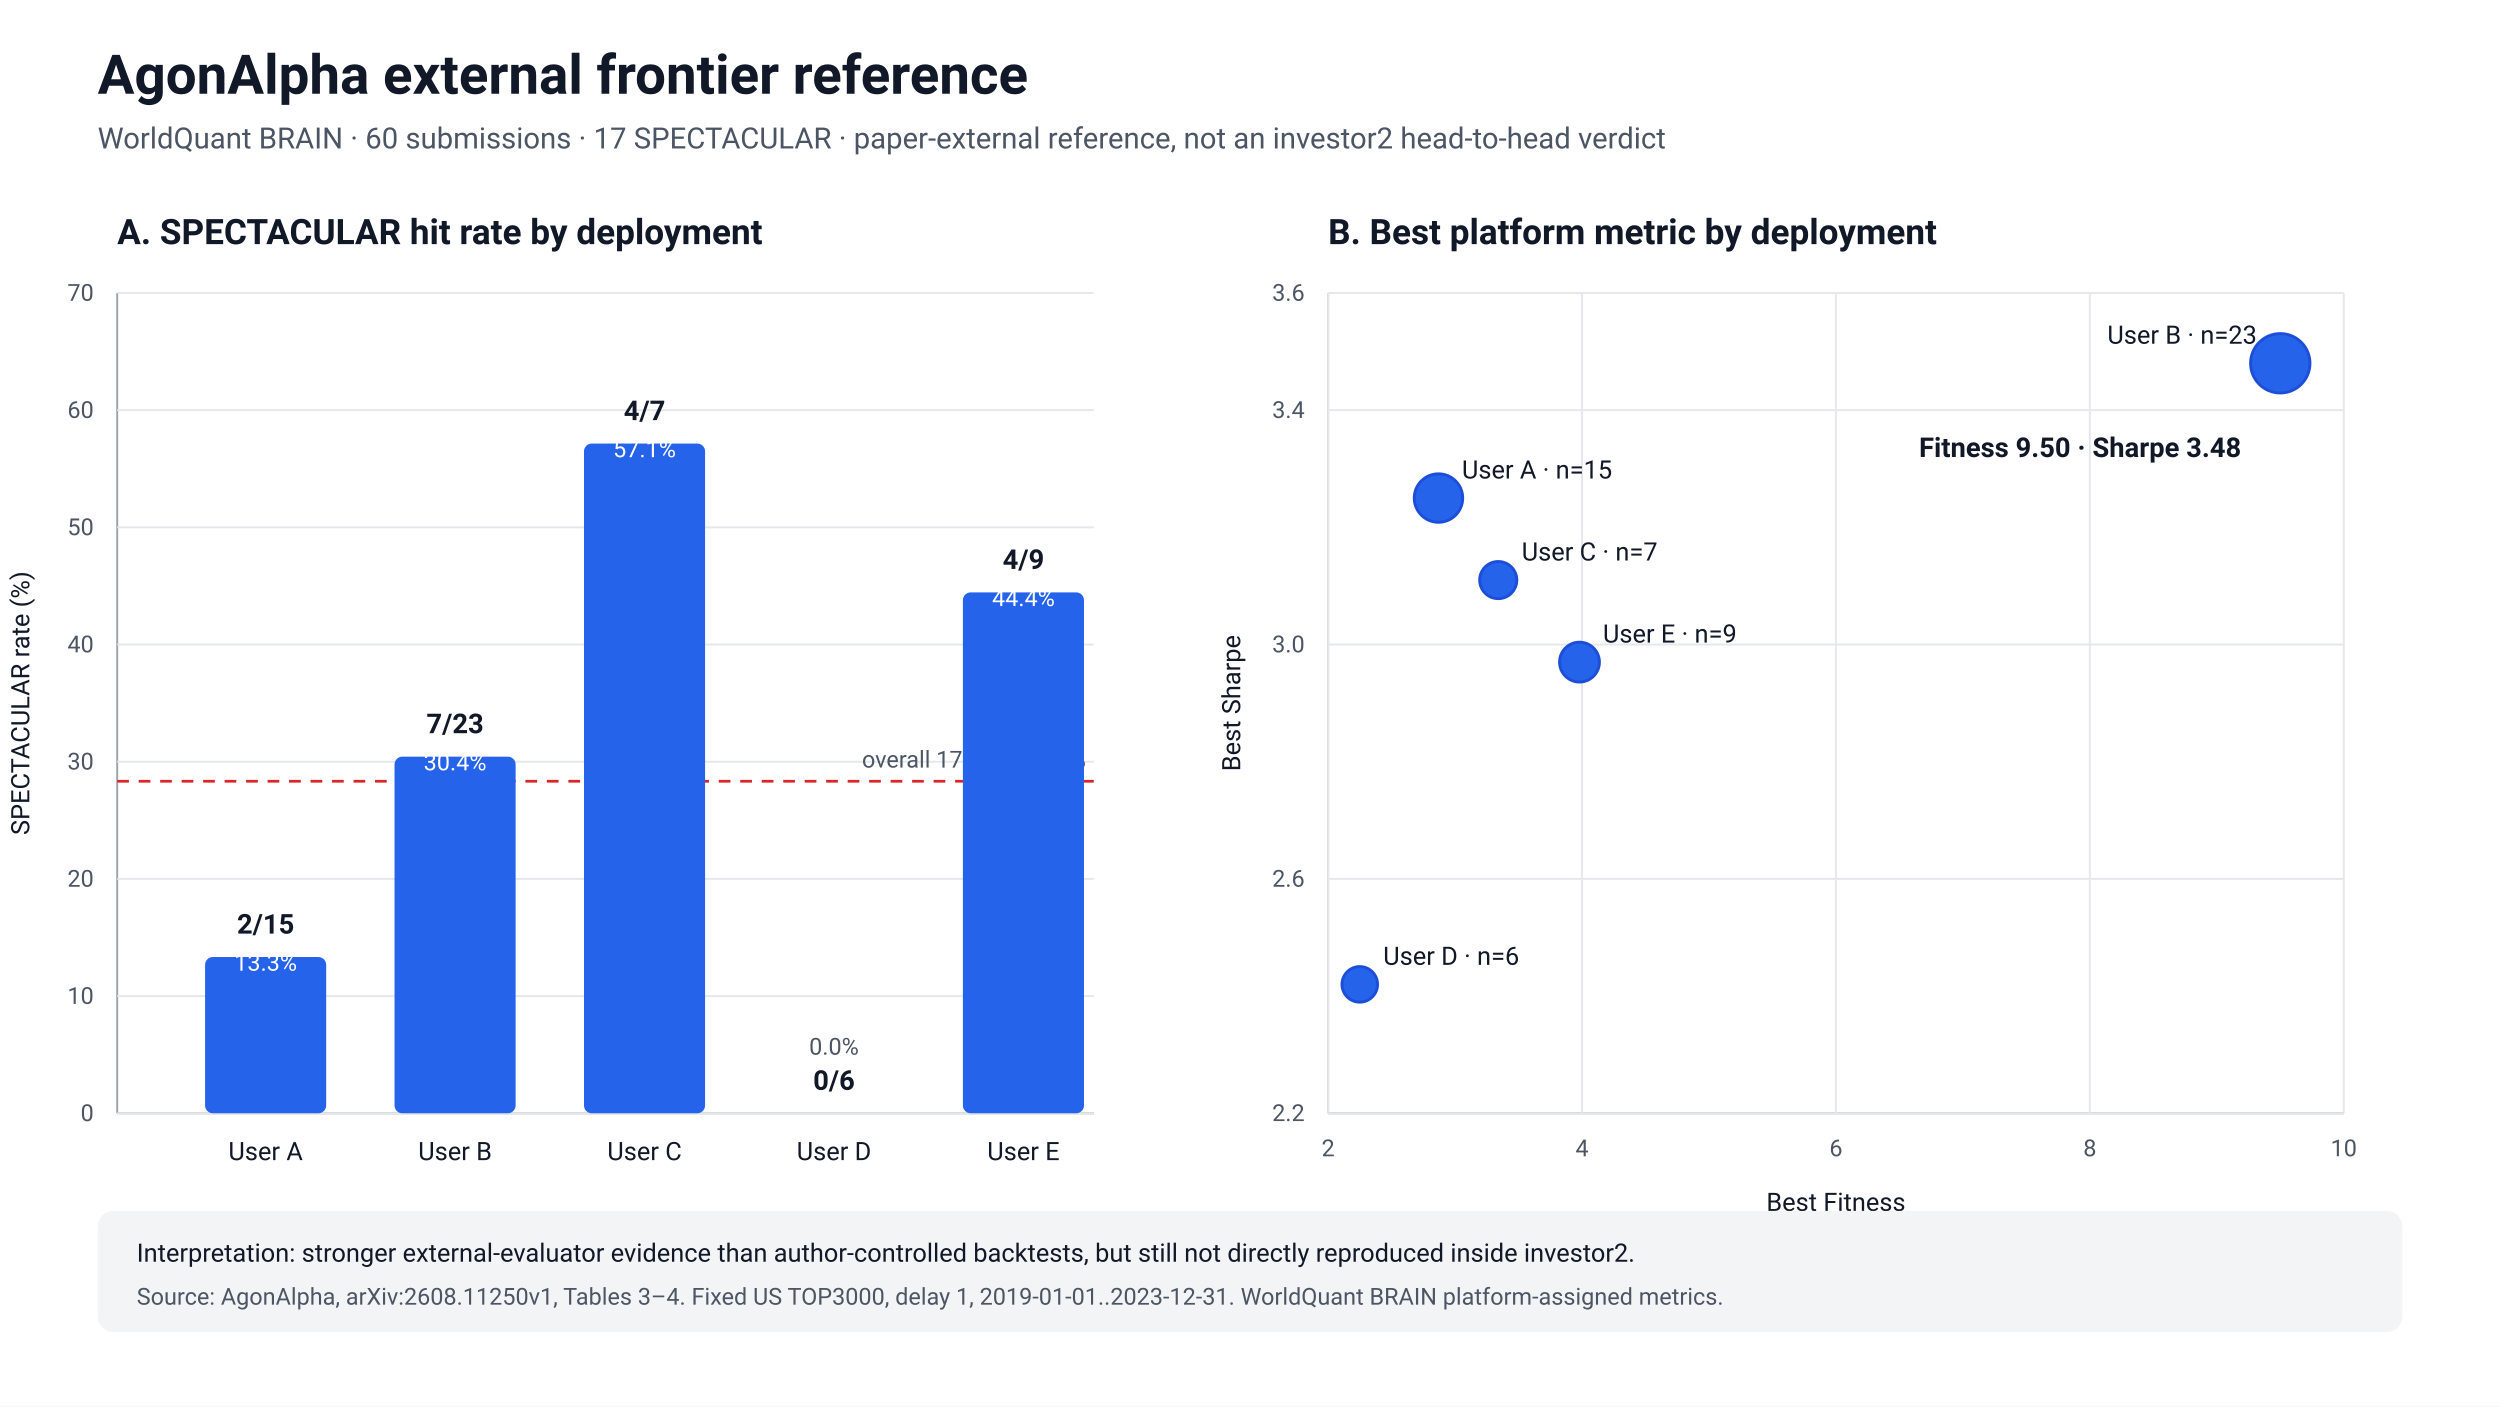
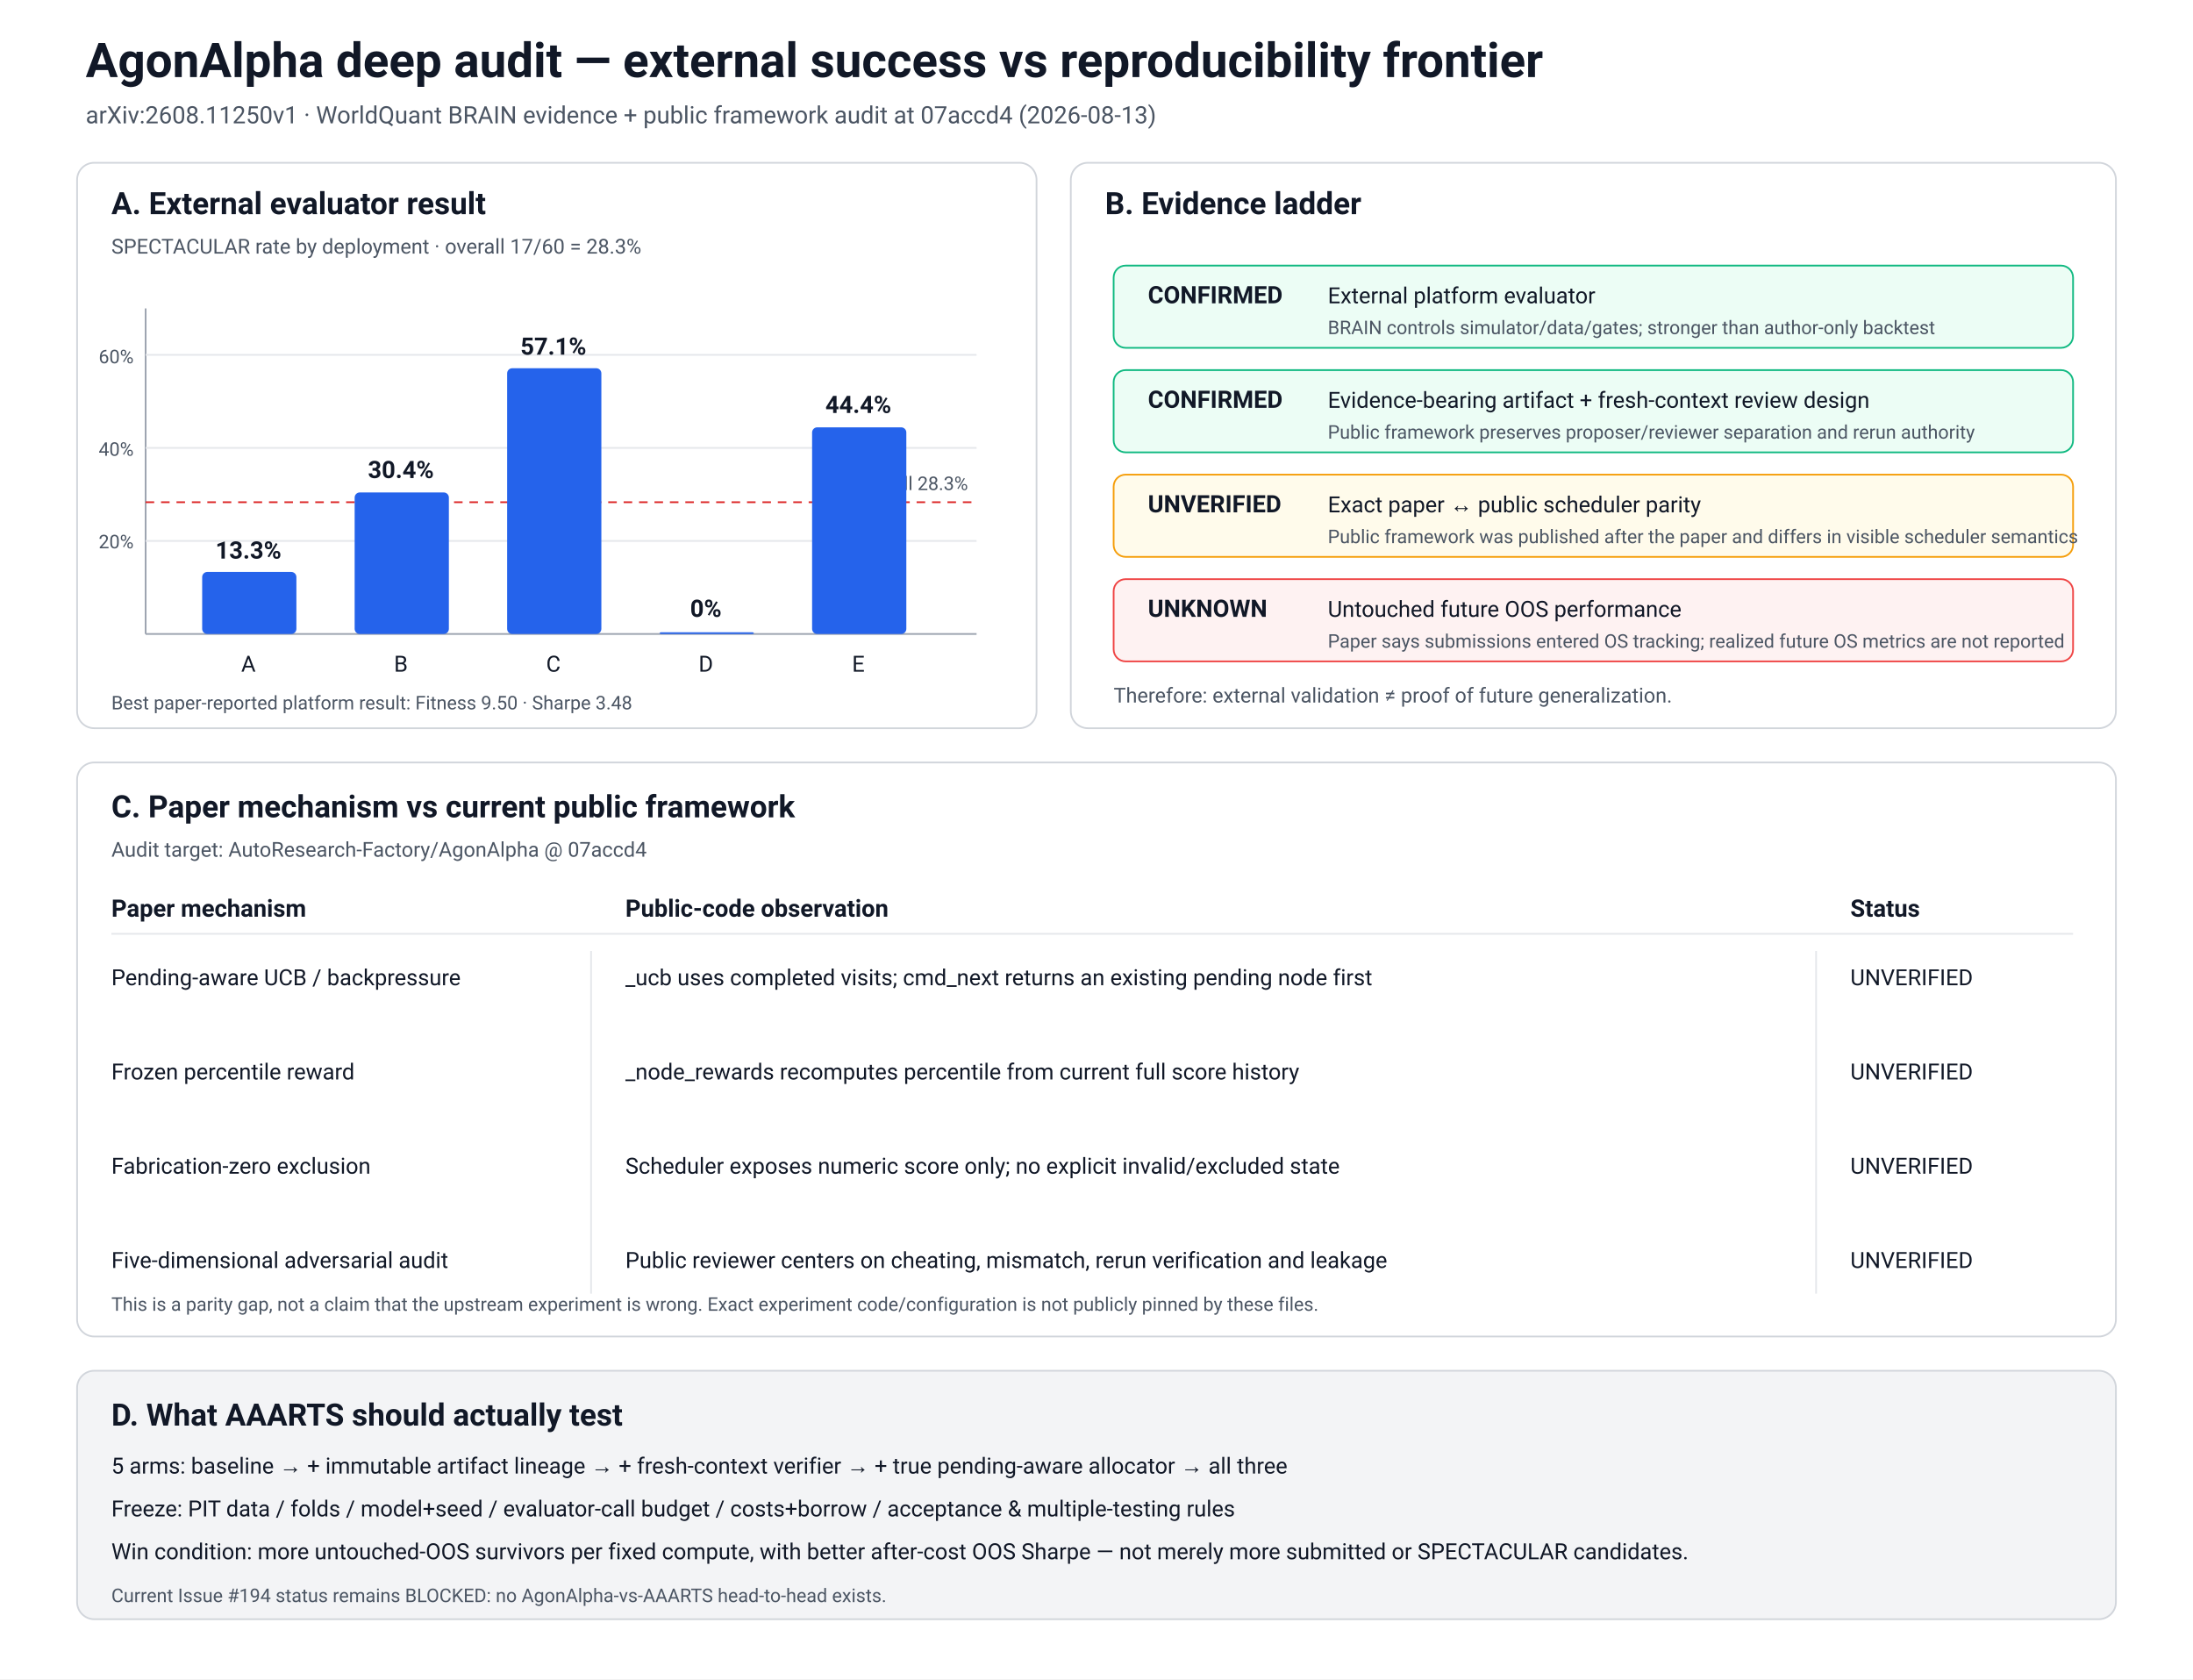
- <svg xmlns="http://www.w3.org/2000/svg" width="1280" height="720" viewBox="0 0 1280 720">
-   <rect width="1280" height="720" fill="#fff" />
+ <svg xmlns="http://www.w3.org/2000/svg" width="1280" height="980" viewBox="0 0 1280 980">
+   <rect width="1280" height="980" fill="#ffffff" />
  <style>
- text{font-family:-apple-system,BlinkMacSystemFont,"Segoe UI",Roboto,Arial,sans-serif;fill:#111827}
- .title{font-size:28px;font-weight:700}.sub{font-size:15px;fill:#4b5563}.h2{font-size:18px;font-weight:700}
- .lab{font-size:13px}.small{font-size:12px;fill:#4b5563}.num{font-size:14px;font-weight:700}
- .axis{stroke:#9ca3af;stroke-width:1}.grid{stroke:#e5e7eb;stroke-width:1}.bar{fill:#2563eb}.dot{fill:#2563eb;stroke:#1d4ed8;stroke-width:1.5}
- </style>
-   <text x="50" y="48" class="title">AgonAlpha external frontier reference</text>
-   <text x="50" y="76" class="sub">WorldQuant BRAIN · 60 submissions · 17 SPECTACULAR · paper-external reference, not an investor2 head-to-head verdict</text>
-   <text x="60" y="125" class="h2">A. SPECTACULAR hit rate by deployment</text>
-   <line x1="60" y1="570" x2="560" y2="570" class="axis" />
-   <line x1="60" y1="150" x2="60" y2="570" class="axis" />
-   <line x1="60" y1="570.0" x2="560" y2="570.0" class="grid" />
-   <text x="48" y="574.0" text-anchor="end" class="small">0</text>
-   <line x1="60" y1="510.0" x2="560" y2="510.0" class="grid" />
-   <text x="48" y="514.0" text-anchor="end" class="small">10</text>
-   <line x1="60" y1="450.0" x2="560" y2="450.0" class="grid" />
-   <text x="48" y="454.0" text-anchor="end" class="small">20</text>
-   <line x1="60" y1="390.0" x2="560" y2="390.0" class="grid" />
-   <text x="48" y="394.0" text-anchor="end" class="small">30</text>
-   <line x1="60" y1="330.0" x2="560" y2="330.0" class="grid" />
-   <text x="48" y="334.0" text-anchor="end" class="small">40</text>
-   <line x1="60" y1="270.0" x2="560" y2="270.0" class="grid" />
-   <text x="48" y="274.0" text-anchor="end" class="small">50</text>
-   <line x1="60" y1="210.0" x2="560" y2="210.0" class="grid" />
-   <text x="48" y="214.0" text-anchor="end" class="small">60</text>
-   <line x1="60" y1="150.0" x2="560" y2="150.0" class="grid" />
-   <text x="48" y="154.0" text-anchor="end" class="small">70</text>
-   <text x="15" y="360.0" transform="rotate(-90 15 360.0)" text-anchor="middle" class="lab">SPECTACULAR rate (%)</text>
-   <line x1="60" y1="400.0" x2="560" y2="400.0" stroke="#dc2626" stroke-dasharray="6 5" stroke-width="1.4" />
-   <text x="556" y="393.0" text-anchor="end" class="small">overall 17/60 = 28.3%</text>
-   <rect x="105" y="490.0" width="62" height="80.0" rx="4" class="bar" />
-   <text x="136.0" y="478.0" text-anchor="middle" class="num">2/15</text>
-   <text x="136.0" y="497.0" text-anchor="middle" class="small" style="fill:#fff">13.3%</text>
-   <text x="136.0" y="594" text-anchor="middle" class="lab">User A</text>
-   <rect x="202" y="387.4" width="62" height="182.6" rx="4" class="bar" />
-   <text x="233.0" y="375.4" text-anchor="middle" class="num">7/23</text>
-   <text x="233.0" y="394.4" text-anchor="middle" class="small" style="fill:#fff">30.4%</text>
-   <text x="233.0" y="594" text-anchor="middle" class="lab">User B</text>
-   <rect x="299" y="227.1" width="62" height="342.9" rx="4" class="bar" />
-   <text x="330.0" y="215.1" text-anchor="middle" class="num">4/7</text>
-   <text x="330.0" y="234.1" text-anchor="middle" class="small" style="fill:#fff">57.1%</text>
-   <text x="330.0" y="594" text-anchor="middle" class="lab">User C</text>
-   <rect x="396" y="570.0" width="62" height="0.0" rx="4" class="bar" />
-   <text x="427.0" y="558.0" text-anchor="middle" class="num">0/6</text>
-   <text x="427.0" y="540.0" text-anchor="middle" class="small">0.0%</text>
-   <text x="427.0" y="594" text-anchor="middle" class="lab">User D</text>
-   <rect x="493" y="303.3" width="62" height="266.7" rx="4" class="bar" />
-   <text x="524.0" y="291.3" text-anchor="middle" class="num">4/9</text>
-   <text x="524.0" y="310.3" text-anchor="middle" class="small" style="fill:#fff">44.4%</text>
-   <text x="524.0" y="594" text-anchor="middle" class="lab">User E</text>
-   <text x="680" y="125" class="h2">B. Best platform metric by deployment</text>
-   <line x1="680" y1="570" x2="1200" y2="570" class="axis" />
-   <line x1="680" y1="150" x2="680" y2="570" class="axis" />
-   <line x1="680.0" y1="150" x2="680.0" y2="570" class="grid" />
-   <text x="680.0" y="592" text-anchor="middle" class="small">2</text>
-   <line x1="810.0" y1="150" x2="810.0" y2="570" class="grid" />
-   <text x="810.0" y="592" text-anchor="middle" class="small">4</text>
-   <line x1="940.0" y1="150" x2="940.0" y2="570" class="grid" />
-   <text x="940.0" y="592" text-anchor="middle" class="small">6</text>
-   <line x1="1070.0" y1="150" x2="1070.0" y2="570" class="grid" />
-   <text x="1070.0" y="592" text-anchor="middle" class="small">8</text>
-   <line x1="1200.0" y1="150" x2="1200.0" y2="570" class="grid" />
-   <text x="1200.0" y="592" text-anchor="middle" class="small">10</text>
-   <line x1="680" y1="570.0" x2="1200" y2="570.0" class="grid" />
-   <text x="668" y="574.0" text-anchor="end" class="small">2.2</text>
-   <line x1="680" y1="450.0" x2="1200" y2="450.0" class="grid" />
-   <text x="668" y="454.0" text-anchor="end" class="small">2.6</text>
-   <line x1="680" y1="330.0" x2="1200" y2="330.0" class="grid" />
-   <text x="668" y="334.0" text-anchor="end" class="small">3.0</text>
-   <line x1="680" y1="210.0" x2="1200" y2="210.0" class="grid" />
-   <text x="668" y="214.0" text-anchor="end" class="small">3.4</text>
-   <line x1="680" y1="150.0" x2="1200" y2="150.0" class="grid" />
-   <text x="668" y="154.0" text-anchor="end" class="small">3.6</text>
-   <text x="940.0" y="620" text-anchor="middle" class="lab">Best Fitness</text>
-   <text x="635" y="360.0" transform="rotate(-90 635 360.0)" text-anchor="middle" class="lab">Best Sharpe</text>
-   <circle cx="736.5" cy="255.0" r="12.4" class="dot" />
-   <text x="748.5" y="245.0" text-anchor="start" class="lab">User A · n=15</text>
-   <circle cx="1167.5" cy="186.0" r="15.2" class="dot" />
-   <text x="1155.5" y="176.0" text-anchor="end" class="lab">User B · n=23</text>
-   <circle cx="767.1" cy="297.0" r="9.5" class="dot" />
-   <text x="779.1" y="287.0" text-anchor="start" class="lab">User C · n=7</text>
-   <circle cx="696.2" cy="504.0" r="9.1" class="dot" />
-   <text x="708.2" y="494.0" text-anchor="start" class="lab">User D · n=6</text>
-   <circle cx="808.7" cy="339.0" r="10.2" class="dot" />
-   <text x="820.7" y="329.0" text-anchor="start" class="lab">User E · n=9</text>
-   <text x="1147.5" y="234.0" text-anchor="end" class="num">Fitness 9.50 · Sharpe 3.48</text>
-   <rect x="50" y="620" width="1180" height="62" rx="8" fill="#f3f4f6" />
-   <text x="70" y="646" class="lab">Interpretation: stronger external-evaluator evidence than author-controlled backtests, but still not directly reproduced inside investor2.</text>
-   <text x="70" y="668" class="small">Source: AgonAlpha, arXiv:2608.11250v1, Tables 3–4. Fixed US TOP3000, delay 1, 2019-01-01..2023-12-31. WorldQuant BRAIN platform-assigned metrics.</text>
+ text{font-family:-apple-system,BlinkMacSystemFont,"Segoe UI",Roboto,Arial,sans-serif;fill:#111827}.title{font-size:28px;font-weight:700}.sub{font-size:14px;fill:#4b5563}.h2{font-size:18px;font-weight:700}.lab{font-size:13px}.small{font-size:12px;fill:#4b5563}.tiny{font-size:11px;fill:#4b5563}.num{font-size:14px;font-weight:700}.card{fill:#fff;stroke:#d1d5db}.pass{fill:#ecfdf5;stroke:#10b981}.warn{fill:#fffbeb;stroke:#f59e0b}.unknown{fill:#fef2f2;stroke:#ef4444}.bar{fill:#2563eb}.grid{stroke:#e5e7eb}.axis{stroke:#9ca3af}.line{stroke:#6b7280;stroke-width:1.5}</style>
+   <text x="50" y="45" class="title">AgonAlpha deep audit — external success vs reproducibility frontier</text>
+   <text x="50" y="72" class="sub">arXiv:2608.11250v1 · WorldQuant BRAIN evidence + public framework audit at 07accd4 (2026-08-13)</text>
+   <rect x="45" y="95" width="560" height="330" rx="10" class="card" />
+   <text x="65" y="125" class="h2">A. External evaluator result</text>
+   <text x="65" y="148" class="small">SPECTACULAR rate by deployment · overall 17/60 = 28.3%</text>
+   <line x1="85" y1="370" x2="570" y2="370" class="axis" />
+   <line x1="85" y1="180" x2="85" y2="370" class="axis" />
+   <line x1="85" y1="315.7" x2="570" y2="315.7" class="grid" />
+   <text x="78" y="320" text-anchor="end" class="tiny">20%</text>
+   <line x1="85" y1="261.4" x2="570" y2="261.4" class="grid" />
+   <text x="78" y="266" text-anchor="end" class="tiny">40%</text>
+   <line x1="85" y1="207.1" x2="570" y2="207.1" class="grid" />
+   <text x="78" y="212" text-anchor="end" class="tiny">60%</text>
+   <line x1="85" y1="293.1" x2="570" y2="293.1" stroke="#dc2626" stroke-dasharray="5 4" />
+   <text x="565" y="286" text-anchor="end" class="tiny">overall 28.3%</text>
+   <rect x="118" y="333.8" width="55" height="36.2" rx="3" class="bar" />
+   <text x="145" y="326" text-anchor="middle" class="num">13.3%</text>
+   <text x="145" y="392" text-anchor="middle" class="lab">A</text>
+   <rect x="207" y="287.4" width="55" height="82.6" rx="3" class="bar" />
+   <text x="234" y="279" text-anchor="middle" class="num">30.4%</text>
+   <text x="234" y="392" text-anchor="middle" class="lab">B</text>
+   <rect x="296" y="214.9" width="55" height="155.1" rx="3" class="bar" />
+   <text x="323" y="207" text-anchor="middle" class="num">57.1%</text>
+   <text x="323" y="392" text-anchor="middle" class="lab">C</text>
+   <rect x="385" y="369" width="55" height="1" rx="1" class="bar" />
+   <text x="412" y="360" text-anchor="middle" class="num">0%</text>
+   <text x="412" y="392" text-anchor="middle" class="lab">D</text>
+   <rect x="474" y="249.4" width="55" height="120.6" rx="3" class="bar" />
+   <text x="501" y="241" text-anchor="middle" class="num">44.4%</text>
+   <text x="501" y="392" text-anchor="middle" class="lab">E</text>
+   <text x="65" y="414" class="tiny">Best paper-reported platform result: Fitness 9.50 · Sharpe 3.48</text>
+   <rect x="625" y="95" width="610" height="330" rx="10" class="card" />
+   <text x="645" y="125" class="h2">B. Evidence ladder</text>
+   <rect x="650" y="155" width="560" height="48" rx="7" class="pass" />
+   <text x="670" y="177" class="num">CONFIRMED</text>
+   <text x="775" y="177" class="lab">External platform evaluator</text>
+   <text x="775" y="195" class="tiny">BRAIN controls simulator/data/gates; stronger than author-only backtest</text>
+   <rect x="650" y="216" width="560" height="48" rx="7" class="pass" />
+   <text x="670" y="238" class="num">CONFIRMED</text>
+   <text x="775" y="238" class="lab">Evidence-bearing artifact + fresh-context review design</text>
+   <text x="775" y="256" class="tiny">Public framework preserves proposer/reviewer separation and rerun authority</text>
+   <rect x="650" y="277" width="560" height="48" rx="7" class="warn" />
+   <text x="670" y="299" class="num">UNVERIFIED</text>
+   <text x="775" y="299" class="lab">Exact paper ↔ public scheduler parity</text>
+   <text x="775" y="317" class="tiny">Public framework was published after the paper and differs in visible scheduler semantics</text>
+   <rect x="650" y="338" width="560" height="48" rx="7" class="unknown" />
+   <text x="670" y="360" class="num">UNKNOWN</text>
+   <text x="775" y="360" class="lab">Untouched future OOS performance</text>
+   <text x="775" y="378" class="tiny">Paper says submissions entered OS tracking; realized future OS metrics are not reported</text>
+   <text x="650" y="410" class="small">Therefore: external validation ≠ proof of future generalization.</text>
+   <rect x="45" y="445" width="1190" height="335" rx="10" class="card" />
+   <text x="65" y="477" class="h2">C. Paper mechanism vs current public framework</text>
+   <text x="65" y="500" class="small">Audit target: AutoResearch-Factory/AgonAlpha @ 07accd4</text>
+   <text x="65" y="535" class="num">Paper mechanism</text>
+   <text x="365" y="535" class="num">Public-code observation</text>
+   <text x="1080" y="535" class="num">Status</text>
+   <line x1="65" y1="545" x2="1210" y2="545" class="grid" />
+   <text x="65" y="575" class="lab">Pending-aware UCB / backpressure</text>
+   <text x="365" y="575" class="lab">_ucb uses completed visits; cmd_next returns an existing pending node first</text>
+   <text x="1080" y="575" class="lab">UNVERIFIED</text>
+   <text x="65" y="630" class="lab">Frozen percentile reward</text>
+   <text x="365" y="630" class="lab">_node_rewards recomputes percentile from current full score history</text>
+   <text x="1080" y="630" class="lab">UNVERIFIED</text>
+   <text x="65" y="685" class="lab">Fabrication-zero exclusion</text>
+   <text x="365" y="685" class="lab">Scheduler exposes numeric score only; no explicit invalid/excluded state</text>
+   <text x="1080" y="685" class="lab">UNVERIFIED</text>
+   <text x="65" y="740" class="lab">Five-dimensional adversarial audit</text>
+   <text x="365" y="740" class="lab">Public reviewer centers on cheating, mismatch, rerun verification and leakage</text>
+   <text x="1080" y="740" class="lab">UNVERIFIED</text>
+   <line x1="345" y1="555" x2="345" y2="755" class="grid" />
+   <line x1="1060" y1="555" x2="1060" y2="755" class="grid" />
+   <text x="65" y="765" class="tiny">This is a parity gap, not a claim that the upstream experiment is wrong. Exact experiment code/configuration is not publicly pinned by these files.</text>
+   <rect x="45" y="800" width="1190" height="145" rx="10" fill="#f3f4f6" stroke="#d1d5db" />
+   <text x="65" y="832" class="h2">D. What AAARTS should actually test</text>
+   <text x="65" y="860" class="lab">5 arms: baseline → + immutable artifact lineage → + fresh-context verifier → + true pending-aware allocator → all three</text>
+   <text x="65" y="885" class="lab">Freeze: PIT data / folds / model+seed / evaluator-call budget / costs+borrow / acceptance &amp; multiple-testing rules</text>
+   <text x="65" y="910" class="lab">Win condition: more untouched-OOS survivors per fixed compute, with better after-cost OOS Sharpe — not merely more submitted or SPECTACULAR candidates.</text>
+   <text x="65" y="935" class="tiny">Current Issue #194 status remains BLOCKED: no AgonAlpha-vs-AAARTS head-to-head exists.</text>
</svg>
